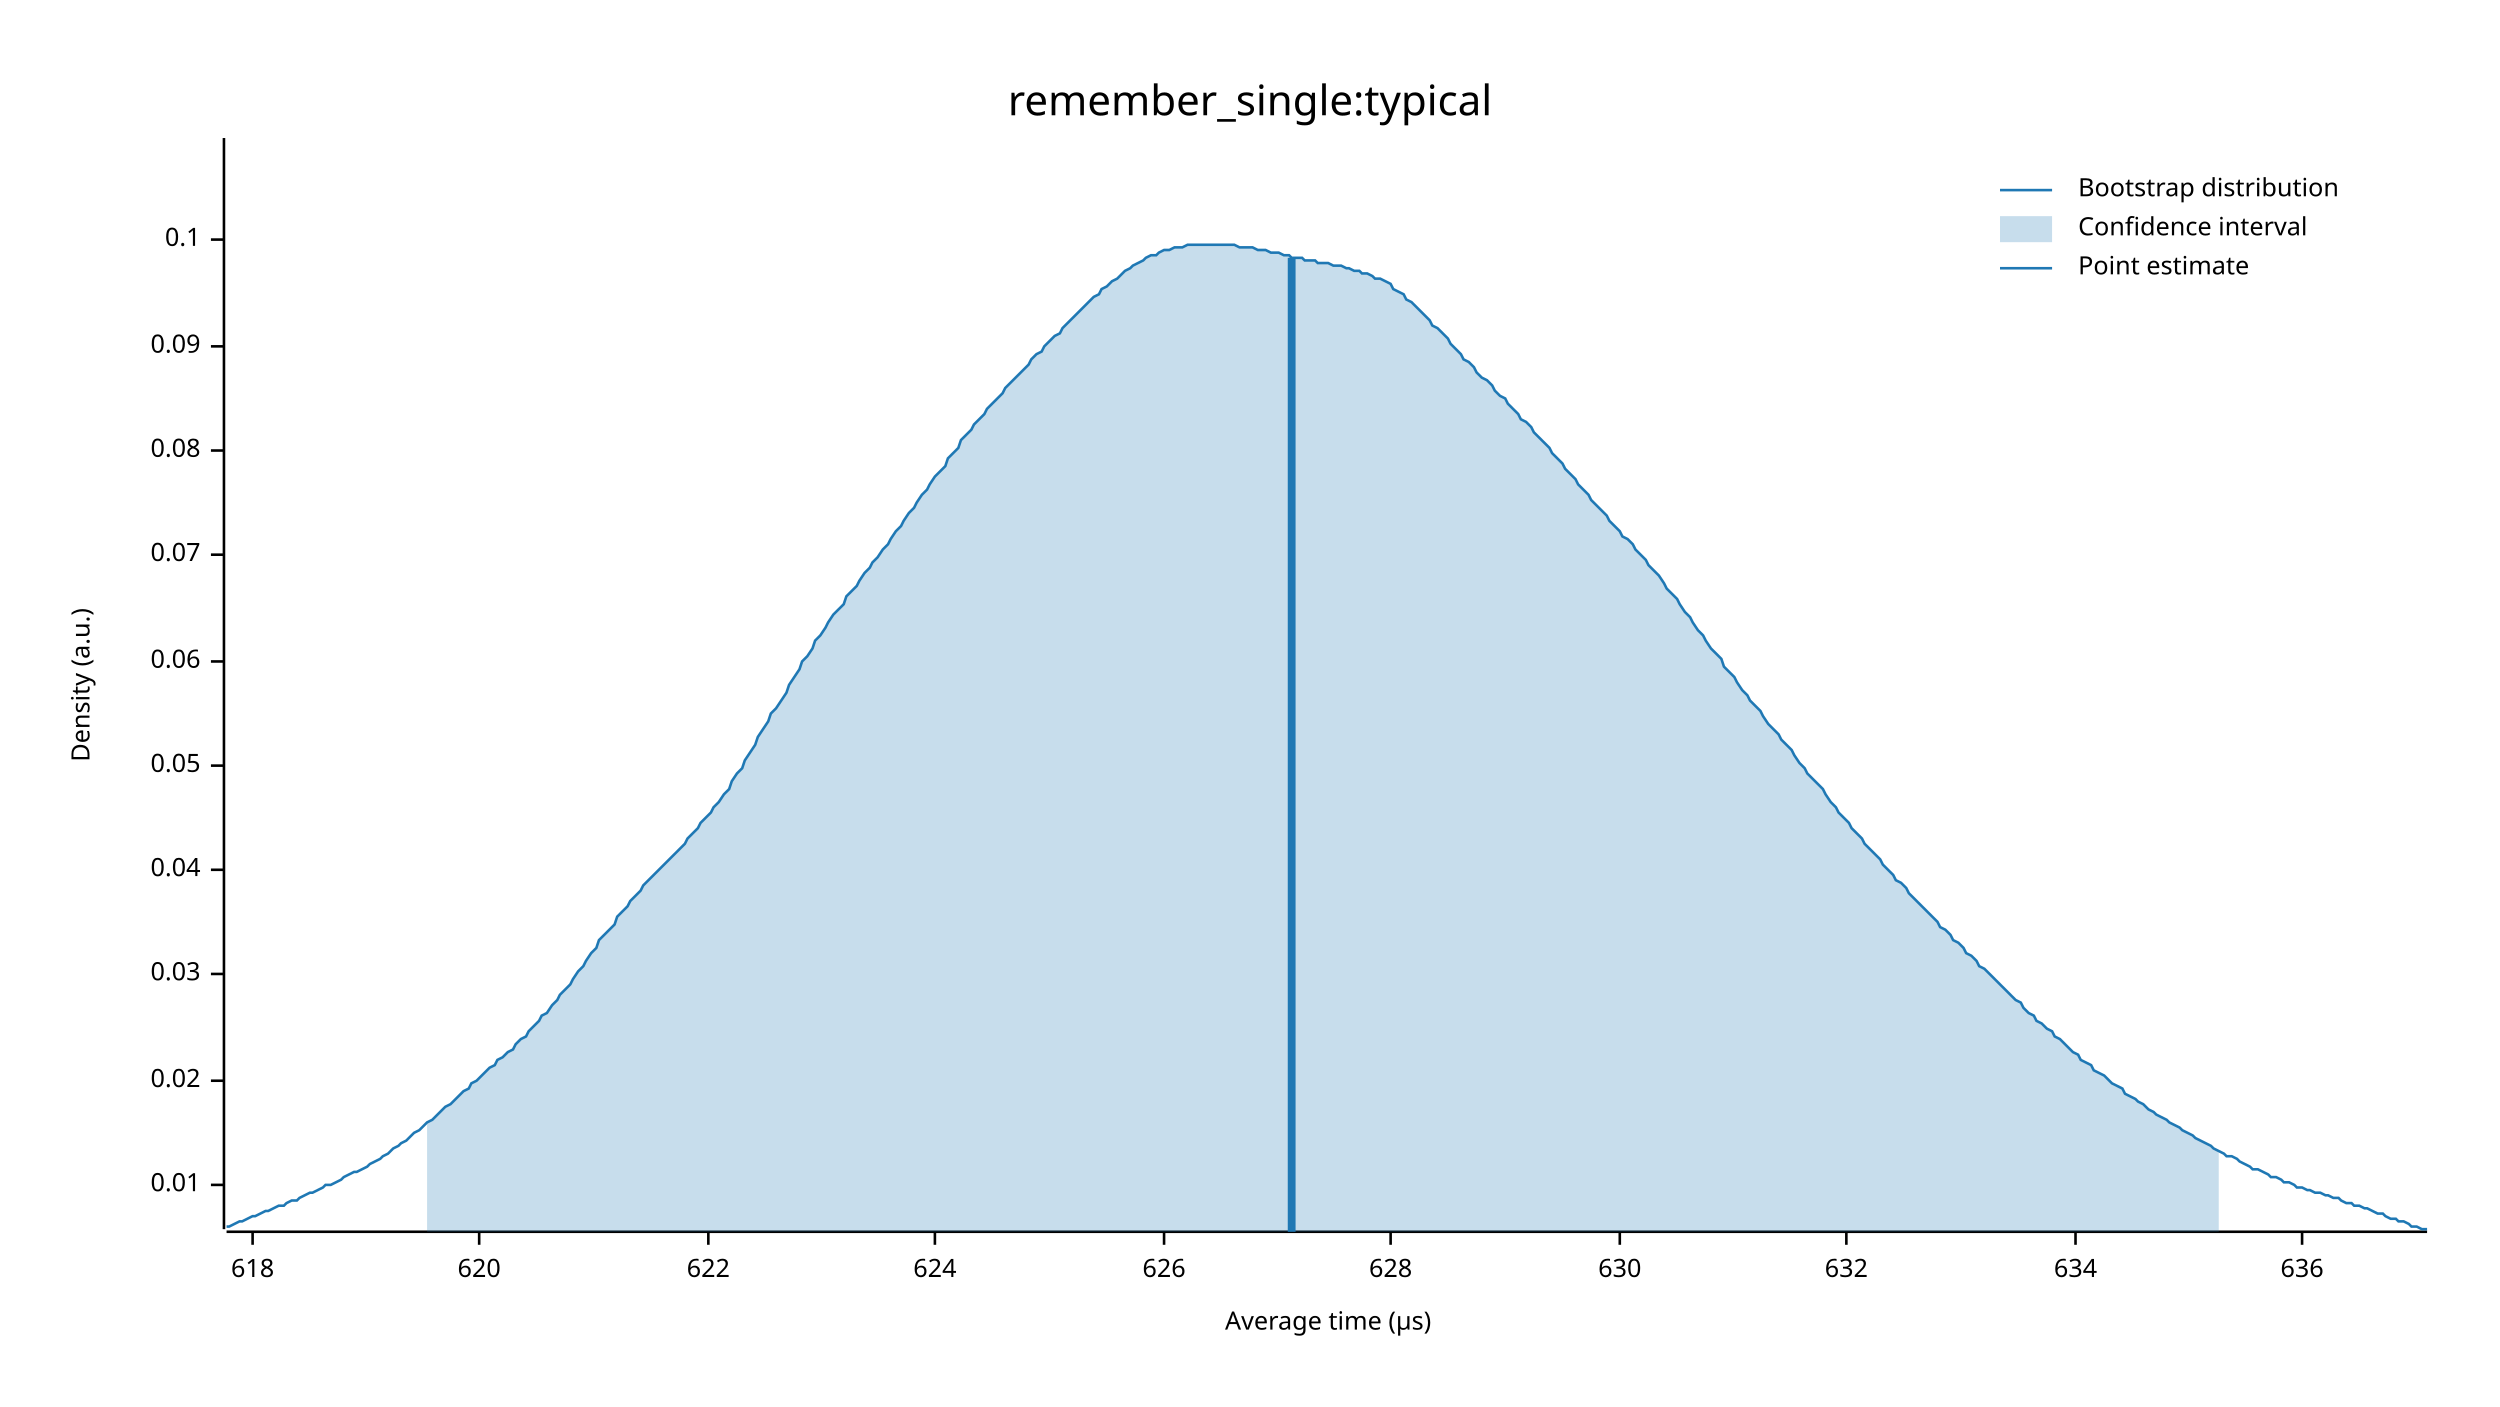
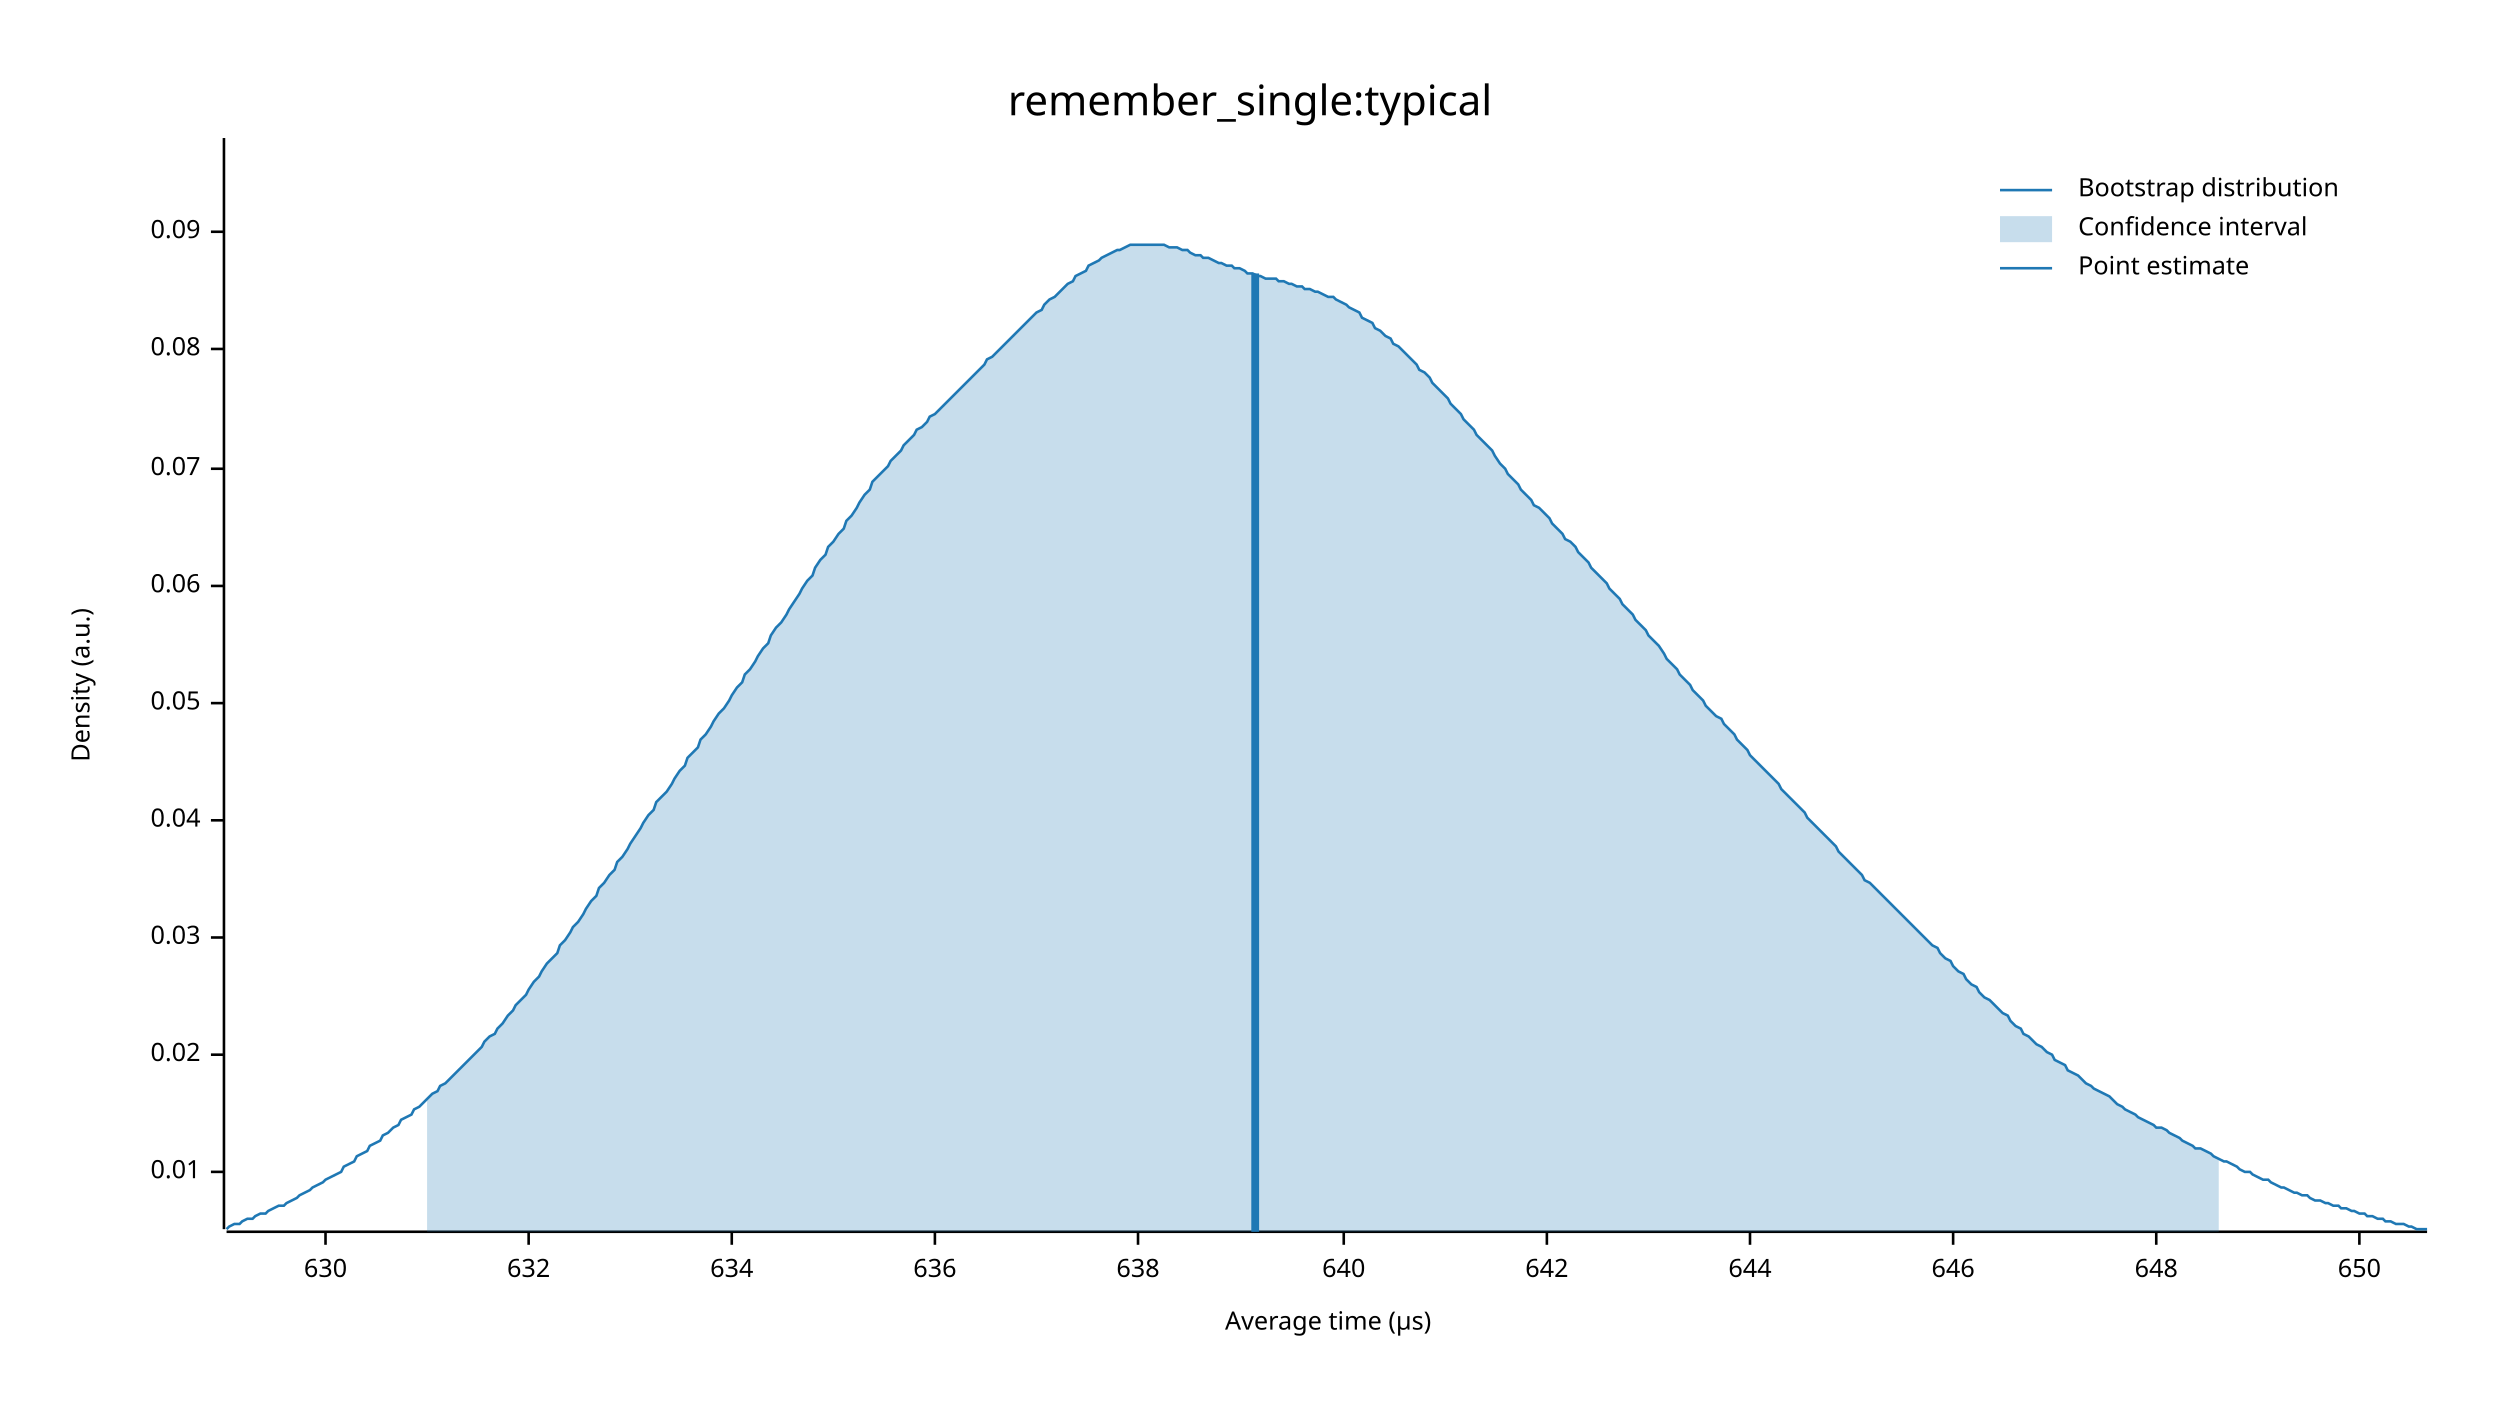
<svg xmlns="http://www.w3.org/2000/svg" width="960" height="540" viewBox="0 0 960 540">
  <text x="480" y="32" dy="0.76em" text-anchor="middle" font-family="sans-serif" font-size="16.129" opacity="1" fill="#000000">
remember_single:typical
</text>
  <text x="27" y="263" dy="0.76em" text-anchor="middle" font-family="sans-serif" font-size="9.677" opacity="1" fill="#000000" transform="rotate(270, 27, 263)">
Density (a.u.)
</text>
  <text x="510" y="513" dy="-0.5ex" text-anchor="middle" font-family="sans-serif" font-size="9.677" opacity="1" fill="#000000">
Average time (µs)
</text>
  <polyline fill="none" opacity="1" stroke="#000000" stroke-width="1" points="86,53 86,472 " />
-   <text x="77" y="455" dy="0.5ex" text-anchor="end" font-family="sans-serif" font-size="9.677" opacity="1" fill="#000000">
+   <text x="77" y="450" dy="0.5ex" text-anchor="end" font-family="sans-serif" font-size="9.677" opacity="1" fill="#000000">
0.01
</text>
-   <polyline fill="none" opacity="1" stroke="#000000" stroke-width="1" points="81,455 86,455 " />
-   <text x="77" y="415" dy="0.5ex" text-anchor="end" font-family="sans-serif" font-size="9.677" opacity="1" fill="#000000">
+   <polyline fill="none" opacity="1" stroke="#000000" stroke-width="1" points="81,450 86,450 " />
+   <text x="77" y="405" dy="0.5ex" text-anchor="end" font-family="sans-serif" font-size="9.677" opacity="1" fill="#000000">
0.02
</text>
-   <polyline fill="none" opacity="1" stroke="#000000" stroke-width="1" points="81,415 86,415 " />
-   <text x="77" y="374" dy="0.5ex" text-anchor="end" font-family="sans-serif" font-size="9.677" opacity="1" fill="#000000">
+   <polyline fill="none" opacity="1" stroke="#000000" stroke-width="1" points="81,405 86,405 " />
+   <text x="77" y="360" dy="0.5ex" text-anchor="end" font-family="sans-serif" font-size="9.677" opacity="1" fill="#000000">
0.03
</text>
-   <polyline fill="none" opacity="1" stroke="#000000" stroke-width="1" points="81,374 86,374 " />
-   <text x="77" y="334" dy="0.5ex" text-anchor="end" font-family="sans-serif" font-size="9.677" opacity="1" fill="#000000">
+   <polyline fill="none" opacity="1" stroke="#000000" stroke-width="1" points="81,360 86,360 " />
+   <text x="77" y="315" dy="0.5ex" text-anchor="end" font-family="sans-serif" font-size="9.677" opacity="1" fill="#000000">
0.04
</text>
-   <polyline fill="none" opacity="1" stroke="#000000" stroke-width="1" points="81,334 86,334 " />
-   <text x="77" y="294" dy="0.5ex" text-anchor="end" font-family="sans-serif" font-size="9.677" opacity="1" fill="#000000">
+   <polyline fill="none" opacity="1" stroke="#000000" stroke-width="1" points="81,315 86,315 " />
+   <text x="77" y="270" dy="0.5ex" text-anchor="end" font-family="sans-serif" font-size="9.677" opacity="1" fill="#000000">
0.05
</text>
-   <polyline fill="none" opacity="1" stroke="#000000" stroke-width="1" points="81,294 86,294 " />
-   <text x="77" y="254" dy="0.5ex" text-anchor="end" font-family="sans-serif" font-size="9.677" opacity="1" fill="#000000">
+   <polyline fill="none" opacity="1" stroke="#000000" stroke-width="1" points="81,270 86,270 " />
+   <text x="77" y="225" dy="0.5ex" text-anchor="end" font-family="sans-serif" font-size="9.677" opacity="1" fill="#000000">
0.06
</text>
-   <polyline fill="none" opacity="1" stroke="#000000" stroke-width="1" points="81,254 86,254 " />
-   <text x="77" y="213" dy="0.5ex" text-anchor="end" font-family="sans-serif" font-size="9.677" opacity="1" fill="#000000">
+   <polyline fill="none" opacity="1" stroke="#000000" stroke-width="1" points="81,225 86,225 " />
+   <text x="77" y="180" dy="0.5ex" text-anchor="end" font-family="sans-serif" font-size="9.677" opacity="1" fill="#000000">
0.07
</text>
-   <polyline fill="none" opacity="1" stroke="#000000" stroke-width="1" points="81,213 86,213 " />
-   <text x="77" y="173" dy="0.5ex" text-anchor="end" font-family="sans-serif" font-size="9.677" opacity="1" fill="#000000">
+   <polyline fill="none" opacity="1" stroke="#000000" stroke-width="1" points="81,180 86,180 " />
+   <text x="77" y="134" dy="0.5ex" text-anchor="end" font-family="sans-serif" font-size="9.677" opacity="1" fill="#000000">
0.08
</text>
-   <polyline fill="none" opacity="1" stroke="#000000" stroke-width="1" points="81,173 86,173 " />
-   <text x="77" y="133" dy="0.5ex" text-anchor="end" font-family="sans-serif" font-size="9.677" opacity="1" fill="#000000">
+   <polyline fill="none" opacity="1" stroke="#000000" stroke-width="1" points="81,134 86,134 " />
+   <text x="77" y="89" dy="0.5ex" text-anchor="end" font-family="sans-serif" font-size="9.677" opacity="1" fill="#000000">
0.09
</text>
-   <polyline fill="none" opacity="1" stroke="#000000" stroke-width="1" points="81,133 86,133 " />
-   <text x="77" y="92" dy="0.5ex" text-anchor="end" font-family="sans-serif" font-size="9.677" opacity="1" fill="#000000">
- 0.1
+   <polyline fill="none" opacity="1" stroke="#000000" stroke-width="1" points="81,89 86,89 " />
+   <polyline fill="none" opacity="1" stroke="#000000" stroke-width="1" points="87,473 932,473 " />
+   <text x="125" y="483" dy="0.76em" text-anchor="middle" font-family="sans-serif" font-size="9.677" opacity="1" fill="#000000">
+ 630
</text>
-   <polyline fill="none" opacity="1" stroke="#000000" stroke-width="1" points="81,92 86,92 " />
-   <polyline fill="none" opacity="1" stroke="#000000" stroke-width="1" points="87,473 932,473 " />
-   <text x="97" y="483" dy="0.76em" text-anchor="middle" font-family="sans-serif" font-size="9.677" opacity="1" fill="#000000">
- 618
+   <polyline fill="none" opacity="1" stroke="#000000" stroke-width="1" points="125,473 125,478 " />
+   <text x="203" y="483" dy="0.76em" text-anchor="middle" font-family="sans-serif" font-size="9.677" opacity="1" fill="#000000">
+ 632
</text>
-   <polyline fill="none" opacity="1" stroke="#000000" stroke-width="1" points="97,473 97,478 " />
-   <text x="184" y="483" dy="0.76em" text-anchor="middle" font-family="sans-serif" font-size="9.677" opacity="1" fill="#000000">
- 620
+   <polyline fill="none" opacity="1" stroke="#000000" stroke-width="1" points="203,473 203,478 " />
+   <text x="281" y="483" dy="0.76em" text-anchor="middle" font-family="sans-serif" font-size="9.677" opacity="1" fill="#000000">
+ 634
</text>
-   <polyline fill="none" opacity="1" stroke="#000000" stroke-width="1" points="184,473 184,478 " />
-   <text x="272" y="483" dy="0.76em" text-anchor="middle" font-family="sans-serif" font-size="9.677" opacity="1" fill="#000000">
- 622
- </text>
-   <polyline fill="none" opacity="1" stroke="#000000" stroke-width="1" points="272,473 272,478 " />
+   <polyline fill="none" opacity="1" stroke="#000000" stroke-width="1" points="281,473 281,478 " />
  <text x="359" y="483" dy="0.76em" text-anchor="middle" font-family="sans-serif" font-size="9.677" opacity="1" fill="#000000">
- 624
+ 636
</text>
  <polyline fill="none" opacity="1" stroke="#000000" stroke-width="1" points="359,473 359,478 " />
-   <text x="447" y="483" dy="0.76em" text-anchor="middle" font-family="sans-serif" font-size="9.677" opacity="1" fill="#000000">
- 626
+   <text x="437" y="483" dy="0.76em" text-anchor="middle" font-family="sans-serif" font-size="9.677" opacity="1" fill="#000000">
+ 638
</text>
-   <polyline fill="none" opacity="1" stroke="#000000" stroke-width="1" points="447,473 447,478 " />
-   <text x="534" y="483" dy="0.76em" text-anchor="middle" font-family="sans-serif" font-size="9.677" opacity="1" fill="#000000">
- 628
+   <polyline fill="none" opacity="1" stroke="#000000" stroke-width="1" points="437,473 437,478 " />
+   <text x="516" y="483" dy="0.76em" text-anchor="middle" font-family="sans-serif" font-size="9.677" opacity="1" fill="#000000">
+ 640
</text>
-   <polyline fill="none" opacity="1" stroke="#000000" stroke-width="1" points="534,473 534,478 " />
-   <text x="622" y="483" dy="0.76em" text-anchor="middle" font-family="sans-serif" font-size="9.677" opacity="1" fill="#000000">
- 630
+   <polyline fill="none" opacity="1" stroke="#000000" stroke-width="1" points="516,473 516,478 " />
+   <text x="594" y="483" dy="0.76em" text-anchor="middle" font-family="sans-serif" font-size="9.677" opacity="1" fill="#000000">
+ 642
</text>
-   <polyline fill="none" opacity="1" stroke="#000000" stroke-width="1" points="622,473 622,478 " />
-   <text x="709" y="483" dy="0.76em" text-anchor="middle" font-family="sans-serif" font-size="9.677" opacity="1" fill="#000000">
- 632
+   <polyline fill="none" opacity="1" stroke="#000000" stroke-width="1" points="594,473 594,478 " />
+   <text x="672" y="483" dy="0.76em" text-anchor="middle" font-family="sans-serif" font-size="9.677" opacity="1" fill="#000000">
+ 644
</text>
-   <polyline fill="none" opacity="1" stroke="#000000" stroke-width="1" points="709,473 709,478 " />
-   <text x="797" y="483" dy="0.76em" text-anchor="middle" font-family="sans-serif" font-size="9.677" opacity="1" fill="#000000">
- 634
+   <polyline fill="none" opacity="1" stroke="#000000" stroke-width="1" points="672,473 672,478 " />
+   <text x="750" y="483" dy="0.76em" text-anchor="middle" font-family="sans-serif" font-size="9.677" opacity="1" fill="#000000">
+ 646
</text>
-   <polyline fill="none" opacity="1" stroke="#000000" stroke-width="1" points="797,473 797,478 " />
-   <text x="884" y="483" dy="0.76em" text-anchor="middle" font-family="sans-serif" font-size="9.677" opacity="1" fill="#000000">
- 636
+   <polyline fill="none" opacity="1" stroke="#000000" stroke-width="1" points="750,473 750,478 " />
+   <text x="828" y="483" dy="0.76em" text-anchor="middle" font-family="sans-serif" font-size="9.677" opacity="1" fill="#000000">
+ 648
</text>
-   <polyline fill="none" opacity="1" stroke="#000000" stroke-width="1" points="884,473 884,478 " />
-   <polyline fill="none" opacity="1" stroke="#1F78B4" stroke-width="1" points="87,471 88,471 90,470 92,469 93,469 95,468 97,467 98,467 100,466 102,465 103,465 105,464 107,463 109,463 110,462 112,461 114,461 115,460 117,459 119,458 120,458 122,457 124,456 125,455 127,455 129,454 131,453 132,452 134,451 136,450 137,450 139,449 141,448 142,447 144,446 146,445 147,444 149,443 151,441 153,440 154,439 156,438 158,436 159,435 161,434 163,432 164,431 166,430 168,428 169,427 171,425 173,424 175,422 176,421 178,419 180,418 181,416 183,415 185,413 186,412 188,410 190,409 191,407 193,406 195,404 197,403 198,401 200,399 202,398 203,396 205,394 207,392 208,390 210,389 212,386 214,384 215,382 217,380 219,378 220,376 222,373 224,371 225,369 227,366 229,364 230,361 232,359 234,357 236,355 237,352 239,350 241,348 242,346 244,344 246,342 247,340 249,338 251,336 252,335 254,333 256,331 258,329 259,328 261,326 263,324 264,322 266,320 268,318 269,316 271,314 273,312 274,310 276,308 278,305 280,303 281,300 283,297 285,295 286,292 288,289 290,286 291,283 293,280 295,277 296,274 298,272 300,269 302,266 303,263 305,260 307,257 308,254 310,252 312,249 313,246 315,244 317,241 318,239 320,236 322,234 324,232 325,229 327,227 329,225 330,223 332,220 334,218 335,216 337,214 339,211 341,209 342,207 344,204 346,202 347,200 349,197 351,195 352,193 354,190 356,188 357,186 359,183 361,181 363,179 364,176 366,174 368,172 369,169 371,167 373,165 374,163 376,161 378,159 379,157 381,155 383,153 385,151 386,149 388,147 390,145 391,144 393,142 395,140 396,138 398,136 400,135 401,133 403,131 405,129 407,128 408,126 410,124 412,122 413,121 415,119 417,117 418,116 420,114 422,113 423,111 425,110 427,108 429,107 430,106 432,104 434,103 435,102 437,101 439,100 440,99 442,98 444,98 445,97 447,96 449,96 451,95 452,95 454,95 456,94 457,94 459,94 461,94 462,94 464,94 466,94 468,94 469,94 471,94 473,94 474,94 476,95 478,95 479,95 481,95 483,96 484,96 486,96 488,97 490,97 491,97 493,98 495,98 496,99 498,99 500,99 501,100 503,100 505,100 506,101 508,101 510,101 512,102 513,102 515,102 517,103 518,103 520,104 522,104 523,105 525,105 527,106 528,107 530,107 532,108 534,109 535,111 537,112 539,113 540,115 542,116 544,118 545,119 547,121 549,123 550,125 552,126 554,128 556,130 557,132 559,134 561,136 562,138 564,139 566,141 567,143 569,145 571,146 573,148 574,150 576,152 578,153 579,155 581,157 583,159 584,161 586,162 588,164 589,166 591,168 593,170 595,172 596,174 598,176 600,178 601,180 603,182 605,184 606,186 608,188 610,190 611,192 613,194 615,196 617,198 618,200 620,202 622,204 623,206 625,207 627,209 628,211 630,213 632,215 633,217 635,219 637,221 639,224 640,226 642,228 644,230 645,232 647,235 649,237 650,239 652,242 654,244 655,246 657,249 659,251 661,253 662,256 664,258 666,260 667,262 669,265 671,267 672,269 674,271 676,273 677,275 679,278 681,280 683,282 684,284 686,286 688,288 689,290 691,293 693,295 694,297 696,299 698,301 700,303 701,305 703,308 705,310 706,312 708,314 710,316 711,318 713,320 715,322 716,324 718,326 720,328 722,330 723,332 725,334 727,336 728,338 730,339 732,341 733,343 735,345 737,347 738,348 740,350 742,352 744,354 745,356 747,357 749,359 750,361 752,362 754,364 755,366 757,367 759,369 760,371 762,372 764,374 766,376 767,377 769,379 771,381 772,382 774,384 776,385 777,387 779,389 781,390 782,392 784,393 786,395 788,396 789,398 791,399 793,401 794,402 796,404 798,405 799,407 801,408 803,409 804,411 806,412 808,413 810,415 811,416 813,417 815,418 816,420 818,421 820,422 821,423 823,424 825,426 827,427 828,428 830,429 832,430 833,431 835,432 837,433 838,434 840,435 842,436 843,437 845,438 847,439 849,440 850,441 852,442 854,443 855,444 857,444 859,445 860,446 862,447 864,448 865,449 867,449 869,450 871,451 872,452 874,452 876,453 877,454 879,454 881,455 882,456 884,456 886,457 887,457 889,458 891,458 893,459 894,459 896,460 898,460 899,461 901,462 903,462 904,463 906,463 908,464 909,464 911,465 913,466 915,466 916,467 918,468 920,468 921,469 923,469 925,470 926,471 928,471 930,472 932,472 " />
-   <polygon opacity="0.25" fill="#1F78B4" points="164,431 166,430 168,428 169,427 171,425 173,424 175,422 176,421 178,419 180,418 181,416 183,415 185,413 186,412 188,410 190,409 191,407 193,406 195,404 197,403 198,401 200,399 202,398 203,396 205,394 207,392 208,390 210,389 212,386 214,384 215,382 217,380 219,378 220,376 222,373 224,371 225,369 227,366 229,364 230,361 232,359 234,357 236,355 237,352 239,350 241,348 242,346 244,344 246,342 247,340 249,338 251,336 252,335 254,333 256,331 258,329 259,328 261,326 263,324 264,322 266,320 268,318 269,316 271,314 273,312 274,310 276,308 278,305 280,303 281,300 283,297 285,295 286,292 288,289 290,286 291,283 293,280 295,277 296,274 298,272 300,269 302,266 303,263 305,260 307,257 308,254 310,252 312,249 313,246 315,244 317,241 318,239 320,236 322,234 324,232 325,229 327,227 329,225 330,223 332,220 334,218 335,216 337,214 339,211 341,209 342,207 344,204 346,202 347,200 349,197 351,195 352,193 354,190 356,188 357,186 359,183 361,181 363,179 364,176 366,174 368,172 369,169 371,167 373,165 374,163 376,161 378,159 379,157 381,155 383,153 385,151 386,149 388,147 390,145 391,144 393,142 395,140 396,138 398,136 400,135 401,133 403,131 405,129 407,128 408,126 410,124 412,122 413,121 415,119 417,117 418,116 420,114 422,113 423,111 425,110 427,108 429,107 430,106 432,104 434,103 435,102 437,101 439,100 440,99 442,98 444,98 445,97 447,96 449,96 451,95 452,95 454,95 456,94 457,94 459,94 461,94 462,94 464,94 466,94 468,94 469,94 471,94 473,94 474,94 476,95 478,95 479,95 481,95 483,96 484,96 486,96 488,97 490,97 491,97 493,98 495,98 496,99 498,99 500,99 501,100 503,100 505,100 506,101 508,101 510,101 512,102 513,102 515,102 517,103 518,103 520,104 522,104 523,105 525,105 527,106 528,107 530,107 532,108 534,109 535,111 537,112 539,113 540,115 542,116 544,118 545,119 547,121 549,123 550,125 552,126 554,128 556,130 557,132 559,134 561,136 562,138 564,139 566,141 567,143 569,145 571,146 573,148 574,150 576,152 578,153 579,155 581,157 583,159 584,161 586,162 588,164 589,166 591,168 593,170 595,172 596,174 598,176 600,178 601,180 603,182 605,184 606,186 608,188 610,190 611,192 613,194 615,196 617,198 618,200 620,202 622,204 623,206 625,207 627,209 628,211 630,213 632,215 633,217 635,219 637,221 639,224 640,226 642,228 644,230 645,232 647,235 649,237 650,239 652,242 654,244 655,246 657,249 659,251 661,253 662,256 664,258 666,260 667,262 669,265 671,267 672,269 674,271 676,273 677,275 679,278 681,280 683,282 684,284 686,286 688,288 689,290 691,293 693,295 694,297 696,299 698,301 700,303 701,305 703,308 705,310 706,312 708,314 710,316 711,318 713,320 715,322 716,324 718,326 720,328 722,330 723,332 725,334 727,336 728,338 730,339 732,341 733,343 735,345 737,347 738,348 740,350 742,352 744,354 745,356 747,357 749,359 750,361 752,362 754,364 755,366 757,367 759,369 760,371 762,372 764,374 766,376 767,377 769,379 771,381 772,382 774,384 776,385 777,387 779,389 781,390 782,392 784,393 786,395 788,396 789,398 791,399 793,401 794,402 796,404 798,405 799,407 801,408 803,409 804,411 806,412 808,413 810,415 811,416 813,417 815,418 816,420 818,421 820,422 821,423 823,424 825,426 827,427 828,428 830,429 832,430 833,431 835,432 837,433 838,434 840,435 842,436 843,437 845,438 847,439 849,440 850,441 852,442 852,473 164,473 " />
-   <polyline fill="none" opacity="1" stroke="#1F78B4" stroke-width="3" points="496,473 496,99 " />
+   <polyline fill="none" opacity="1" stroke="#000000" stroke-width="1" points="828,473 828,478 " />
+   <text x="906" y="483" dy="0.76em" text-anchor="middle" font-family="sans-serif" font-size="9.677" opacity="1" fill="#000000">
+ 650
+ </text>
+   <polyline fill="none" opacity="1" stroke="#000000" stroke-width="1" points="906,473 906,478 " />
+   <polyline fill="none" opacity="1" stroke="#1F78B4" stroke-width="1" points="87,472 88,471 90,470 92,470 93,469 95,468 97,468 98,467 100,466 102,466 103,465 105,464 107,463 109,463 110,462 112,461 114,460 115,459 117,458 119,457 120,456 122,455 124,454 125,453 127,452 129,451 131,450 132,448 134,447 136,446 137,444 139,443 141,442 142,440 144,439 146,438 147,436 149,435 151,433 153,432 154,430 156,429 158,428 159,426 161,425 163,423 164,422 166,420 168,419 169,417 171,416 173,414 175,412 176,411 178,409 180,407 181,406 183,404 185,402 186,400 188,398 190,397 191,395 193,393 195,390 197,388 198,386 200,384 202,382 203,380 205,377 207,375 208,373 210,370 212,368 214,366 215,363 217,361 219,358 220,356 222,354 224,351 225,349 227,346 229,344 230,341 232,339 234,336 236,334 237,331 239,329 241,326 242,324 244,321 246,318 247,316 249,313 251,311 252,308 254,306 256,304 258,301 259,299 261,296 263,294 264,291 266,289 268,287 269,284 271,282 273,279 274,277 276,274 278,272 280,269 281,267 283,264 285,262 286,259 288,257 290,254 291,252 293,249 295,247 296,244 298,241 300,239 302,236 303,234 305,231 307,228 308,226 310,223 312,221 313,218 315,215 317,213 318,210 320,208 322,205 324,203 325,200 327,198 329,195 330,193 332,190 334,188 335,185 337,183 339,181 341,179 342,177 344,175 346,173 347,171 349,169 351,167 352,165 354,164 356,162 357,160 359,159 361,157 363,155 364,154 366,152 368,150 369,149 371,147 373,145 374,144 376,142 378,140 379,138 381,137 383,135 385,133 386,132 388,130 390,128 391,127 393,125 395,123 396,122 398,120 400,119 401,117 403,115 405,114 407,112 408,111 410,109 412,108 413,106 415,105 417,104 418,102 420,101 422,100 423,99 425,98 427,97 429,96 430,96 432,95 434,94 435,94 437,94 439,94 440,94 442,94 444,94 445,94 447,94 449,95 451,95 452,95 454,96 456,96 457,97 459,98 461,98 462,99 464,99 466,100 468,101 469,101 471,102 473,102 474,103 476,103 478,104 479,105 481,105 483,106 484,106 486,107 488,107 490,107 491,108 493,108 495,109 496,109 498,110 500,110 501,111 503,111 505,112 506,112 508,113 510,114 512,114 513,115 515,116 517,117 518,118 520,119 522,120 523,122 525,123 527,124 528,126 530,127 532,129 534,130 535,132 537,133 539,135 540,136 542,138 544,140 545,142 547,143 549,145 550,147 552,149 554,151 556,153 557,155 559,157 561,159 562,161 564,163 566,165 567,167 569,169 571,171 573,173 574,175 576,178 578,180 579,182 581,184 583,186 584,188 586,190 588,192 589,194 591,195 593,197 595,199 596,201 598,203 600,205 601,207 603,208 605,210 606,212 608,214 610,216 611,218 613,220 615,222 617,224 618,226 620,228 622,230 623,232 625,234 627,236 628,238 630,240 632,242 633,244 635,246 637,248 639,251 640,253 642,255 644,257 645,259 647,261 649,263 650,265 652,267 654,269 655,271 657,273 659,275 661,276 662,278 664,280 666,282 667,284 669,286 671,288 672,290 674,292 676,294 677,295 679,297 681,299 683,301 684,303 686,305 688,307 689,308 691,310 693,312 694,314 696,316 698,318 700,320 701,321 703,323 705,325 706,327 708,329 710,331 711,332 713,334 715,336 716,338 718,339 720,341 722,343 723,344 725,346 727,348 728,349 730,351 732,353 733,354 735,356 737,358 738,359 740,361 742,363 744,364 745,366 747,368 749,369 750,371 752,373 754,374 755,376 757,378 759,379 760,381 762,383 764,384 766,386 767,387 769,389 771,390 772,392 774,394 776,395 777,397 779,398 781,400 782,401 784,402 786,404 788,405 789,407 791,408 793,409 794,411 796,412 798,413 799,414 801,416 803,417 804,418 806,419 808,420 810,421 811,422 813,424 815,425 816,426 818,427 820,428 821,429 823,430 825,431 827,432 828,433 830,433 832,434 833,435 835,436 837,437 838,438 840,439 842,440 843,441 845,441 847,442 849,443 850,444 852,445 854,446 855,446 857,447 859,448 860,449 862,450 864,450 865,451 867,452 869,453 871,453 872,454 874,455 876,456 877,456 879,457 881,458 882,458 884,459 886,459 887,460 889,461 891,461 893,462 894,462 896,463 898,463 899,464 901,464 903,465 904,465 906,466 908,466 909,467 911,467 913,468 915,468 916,469 918,469 920,470 921,470 923,470 925,471 926,471 928,472 930,472 932,472 " />
+   <polygon opacity="0.25" fill="#1F78B4" points="164,422 166,420 168,419 169,417 171,416 173,414 175,412 176,411 178,409 180,407 181,406 183,404 185,402 186,400 188,398 190,397 191,395 193,393 195,390 197,388 198,386 200,384 202,382 203,380 205,377 207,375 208,373 210,370 212,368 214,366 215,363 217,361 219,358 220,356 222,354 224,351 225,349 227,346 229,344 230,341 232,339 234,336 236,334 237,331 239,329 241,326 242,324 244,321 246,318 247,316 249,313 251,311 252,308 254,306 256,304 258,301 259,299 261,296 263,294 264,291 266,289 268,287 269,284 271,282 273,279 274,277 276,274 278,272 280,269 281,267 283,264 285,262 286,259 288,257 290,254 291,252 293,249 295,247 296,244 298,241 300,239 302,236 303,234 305,231 307,228 308,226 310,223 312,221 313,218 315,215 317,213 318,210 320,208 322,205 324,203 325,200 327,198 329,195 330,193 332,190 334,188 335,185 337,183 339,181 341,179 342,177 344,175 346,173 347,171 349,169 351,167 352,165 354,164 356,162 357,160 359,159 361,157 363,155 364,154 366,152 368,150 369,149 371,147 373,145 374,144 376,142 378,140 379,138 381,137 383,135 385,133 386,132 388,130 390,128 391,127 393,125 395,123 396,122 398,120 400,119 401,117 403,115 405,114 407,112 408,111 410,109 412,108 413,106 415,105 417,104 418,102 420,101 422,100 423,99 425,98 427,97 429,96 430,96 432,95 434,94 435,94 437,94 439,94 440,94 442,94 444,94 445,94 447,94 449,95 451,95 452,95 454,96 456,96 457,97 459,98 461,98 462,99 464,99 466,100 468,101 469,101 471,102 473,102 474,103 476,103 478,104 479,105 481,105 483,106 484,106 486,107 488,107 490,107 491,108 493,108 495,109 496,109 498,110 500,110 501,111 503,111 505,112 506,112 508,113 510,114 512,114 513,115 515,116 517,117 518,118 520,119 522,120 523,122 525,123 527,124 528,126 530,127 532,129 534,130 535,132 537,133 539,135 540,136 542,138 544,140 545,142 547,143 549,145 550,147 552,149 554,151 556,153 557,155 559,157 561,159 562,161 564,163 566,165 567,167 569,169 571,171 573,173 574,175 576,178 578,180 579,182 581,184 583,186 584,188 586,190 588,192 589,194 591,195 593,197 595,199 596,201 598,203 600,205 601,207 603,208 605,210 606,212 608,214 610,216 611,218 613,220 615,222 617,224 618,226 620,228 622,230 623,232 625,234 627,236 628,238 630,240 632,242 633,244 635,246 637,248 639,251 640,253 642,255 644,257 645,259 647,261 649,263 650,265 652,267 654,269 655,271 657,273 659,275 661,276 662,278 664,280 666,282 667,284 669,286 671,288 672,290 674,292 676,294 677,295 679,297 681,299 683,301 684,303 686,305 688,307 689,308 691,310 693,312 694,314 696,316 698,318 700,320 701,321 703,323 705,325 706,327 708,329 710,331 711,332 713,334 715,336 716,338 718,339 720,341 722,343 723,344 725,346 727,348 728,349 730,351 732,353 733,354 735,356 737,358 738,359 740,361 742,363 744,364 745,366 747,368 749,369 750,371 752,373 754,374 755,376 757,378 759,379 760,381 762,383 764,384 766,386 767,387 769,389 771,390 772,392 774,394 776,395 777,397 779,398 781,400 782,401 784,402 786,404 788,405 789,407 791,408 793,409 794,411 796,412 798,413 799,414 801,416 803,417 804,418 806,419 808,420 810,421 811,422 813,424 815,425 816,426 818,427 820,428 821,429 823,430 825,431 827,432 828,433 830,433 832,434 833,435 835,436 837,437 838,438 840,439 842,440 843,441 845,441 847,442 849,443 850,444 852,445 852,473 164,473 " />
+   <polyline fill="none" opacity="1" stroke="#1F78B4" stroke-width="3" points="482,473 482,105 " />
  <text x="798" y="68" dy="0.76em" text-anchor="start" font-family="sans-serif" font-size="9.677" opacity="1" fill="#000000">
Bootstrap distribution
</text>
  <text x="798" y="83" dy="0.76em" text-anchor="start" font-family="sans-serif" font-size="9.677" opacity="1" fill="#000000">
Confidence interval
</text>
  <text x="798" y="98" dy="0.76em" text-anchor="start" font-family="sans-serif" font-size="9.677" opacity="1" fill="#000000">
Point estimate
</text>
  <polyline fill="none" opacity="1" stroke="#1F78B4" stroke-width="1" points="768,73 788,73 " />
  <rect x="768" y="83" width="20" height="10" opacity="0.25" fill="#1F78B4" stroke="none" />
  <polyline fill="none" opacity="1" stroke="#1F78B4" stroke-width="1" points="768,103 788,103 " />
</svg>
